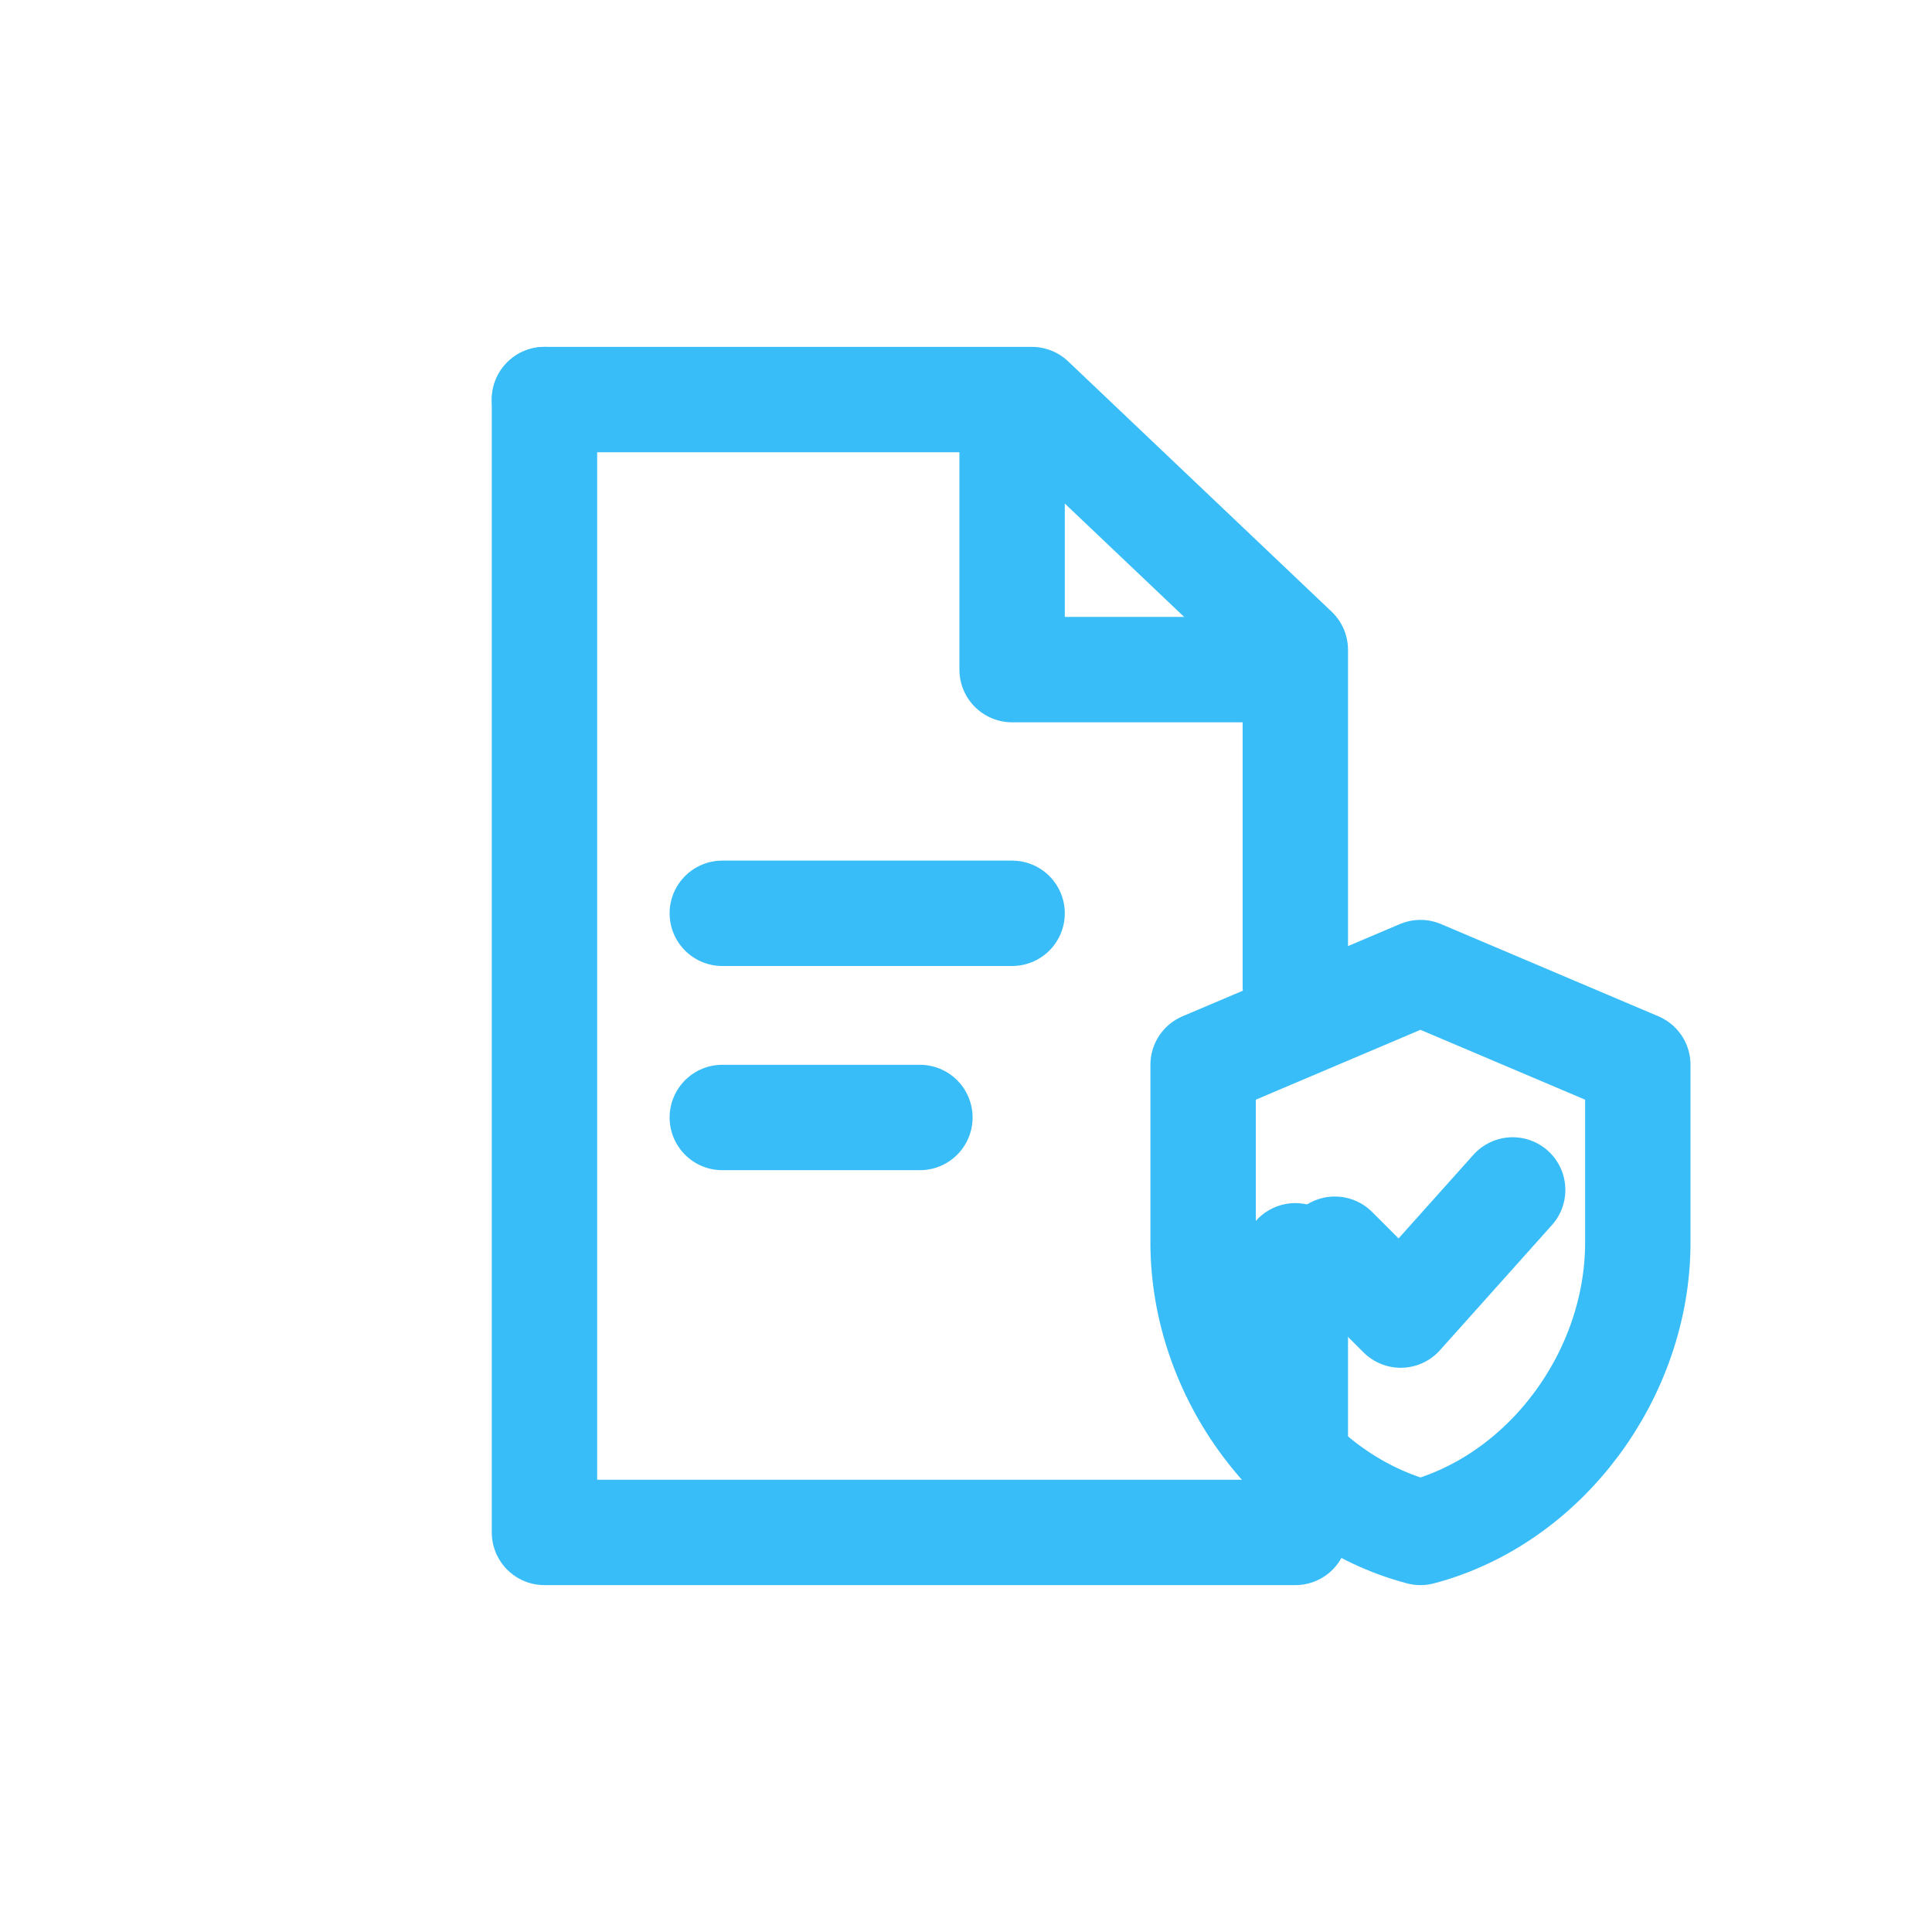
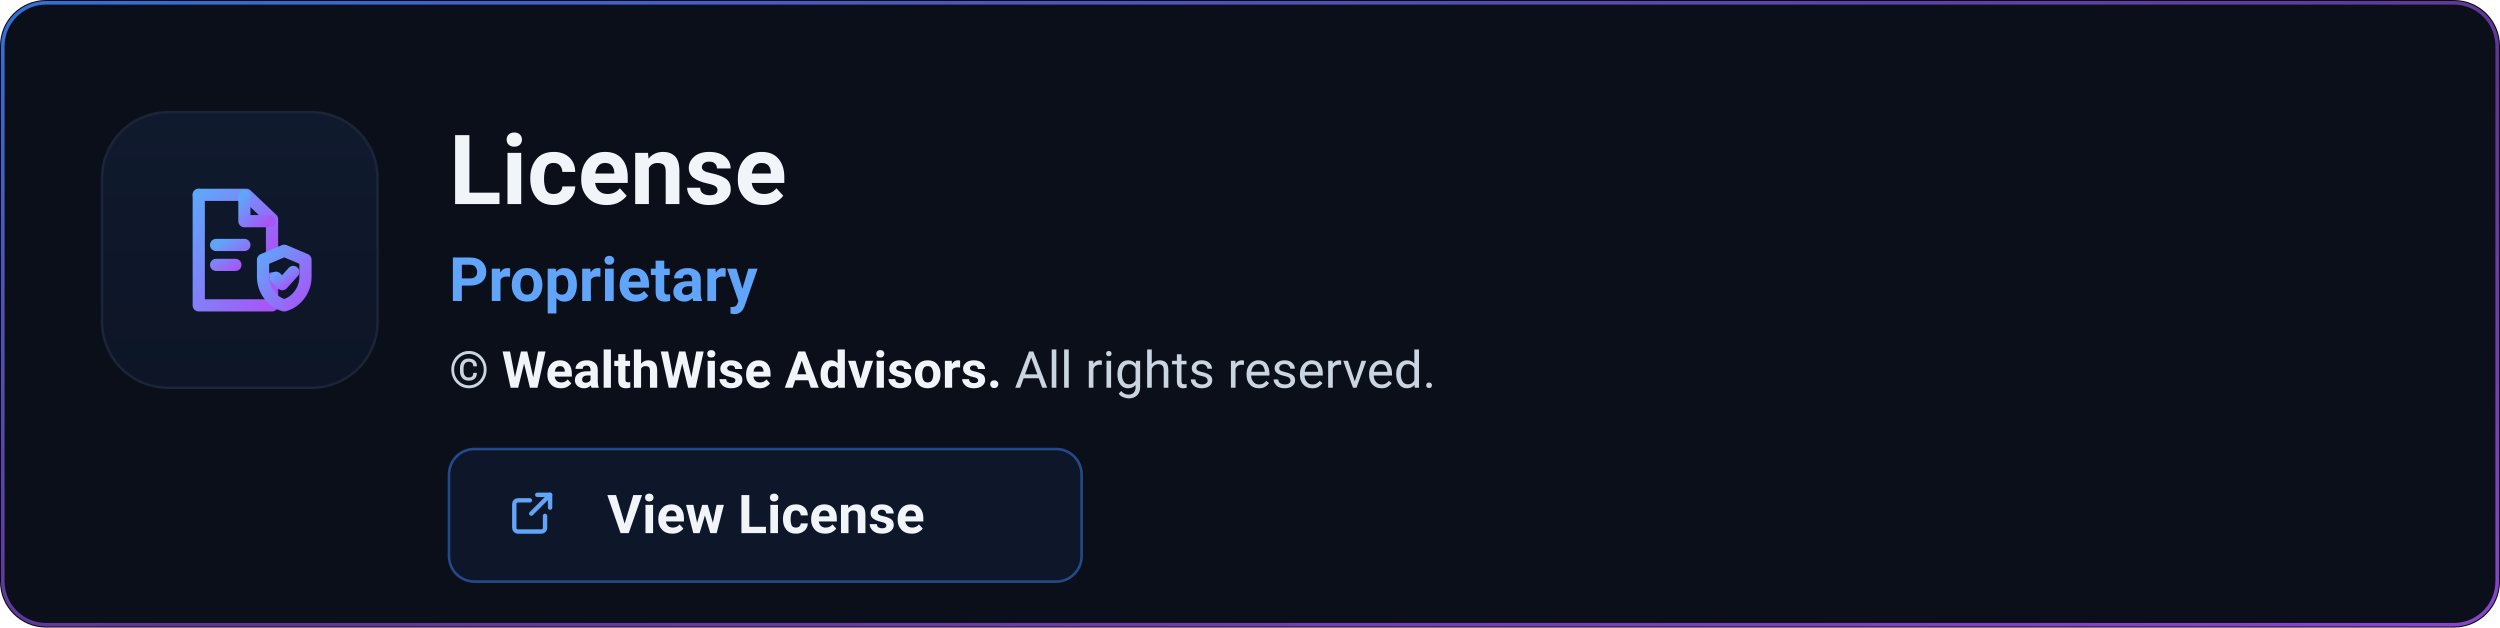
- <svg xmlns="http://www.w3.org/2000/svg" viewBox="0 0 44 44" width="44" height="44" role="img" aria-label="">
-   <g transform="translate(4.0 4.0) scale(1.500)" fill="none" stroke="#38bdf8" stroke-width="1.6" stroke-linecap="round" stroke-linejoin="round">
+ <svg xmlns="http://www.w3.org/2000/svg" viewBox="0 0 980 246" width="980" height="246" role="img" aria-label="Licence: proprietary, copyright WealthWise Advisors, all rights reserved">
+   <defs>
+     <linearGradient id="edge" x1="0" y1="0" x2="1" y2="1">
+       <stop offset="0%" stop-color="#3b82f6" stop-opacity=".85" />
+       <stop offset="55%" stop-color="#a855f7" stop-opacity=".55" />
+       <stop offset="100%" stop-color="#a855f7" stop-opacity=".8" />
+     </linearGradient>
+     <linearGradient id="mark" x1="0" y1="0" x2="1" y2="1">
+       <stop offset="0%" stop-color="#60a5fa" />
+       <stop offset="100%" stop-color="#a855f7" />
+     </linearGradient>
+     <linearGradient id="tile" x1="0" y1="0" x2="0" y2="1">
+       <stop offset="0%" stop-color="#101a2e" />
+       <stop offset="100%" stop-color="#0d1526" />
+     </linearGradient>
+   </defs>
+   <rect width="980" height="246" rx="18" fill="#080b12" />
+   <rect x="1.1" y="1.1" width="977.8" height="243.8" rx="17" fill="#0b0f1a" stroke="url(#edge)" stroke-width="1.4" />
+   <rect x="40" y="44" width="108" height="108" rx="25.9" fill="url(#tile)" stroke="#1b2438" />
+   <g transform="translate(63.8 67.8) scale(2.520)" fill="none" stroke="url(#mark)" stroke-width="1.9" stroke-linecap="round" stroke-linejoin="round">
    <path d="M5.6 3.4h7.4L17 7.2v5.1" />
    <path d="M17 16.4v4.2H5.6V3.4" />
    <path d="M12.7 3.6v3.9H16.6" />
    <path d="M8.3 11.2h4.4M8.3 14.3h3" />
    <path d="M18.9 12.1l3.3 1.4v2.7c0 2-1.4 3.9-3.3 4.4-1.9-.5-3.3-2.4-3.3-4.4v-2.7z" />
    <path d="m17.6 16.3 1 1 1.7-1.9" />
  </g>
+   <text x="176" y="80" font-family="ui-sans-serif,-apple-system,BlinkMacSystemFont,'Segoe UI',Roboto,Helvetica,Arial,sans-serif" font-size="38" font-weight="700" fill="#f1f5f9">License</text>
+   <text x="176" y="118" font-family="ui-sans-serif,-apple-system,BlinkMacSystemFont,'Segoe UI',Roboto,Helvetica,Arial,sans-serif" font-size="24" font-weight="600" fill="#60a5fa">Proprietary</text>
+   <text x="176" y="152" font-family="ui-sans-serif,-apple-system,BlinkMacSystemFont,'Segoe UI',Roboto,Helvetica,Arial,sans-serif" font-size="20" fill="#cbd5e1">© <tspan font-weight="700" fill="#f1f5f9">WealthWise Advisors.</tspan> All rights reserved.</text>
+   <rect x="176" y="176" width="248" height="52" rx="10" fill="#3b82f6" fill-opacity="0.07" stroke="#3b82f6" stroke-opacity="0.5" />
+   <g transform="translate(198.0 190.0) scale(0.900)" fill="none" stroke="#60a5fa" stroke-width="1.9" stroke-linecap="round" stroke-linejoin="round">
+     <path d="M14 4.4h5.6V10" />
+     <path d="M19.6 4.4 11.4 12.6" />
+     <path d="M17.4 13.6v5.2c0 .9-.7 1.6-1.6 1.6H5.6c-.9 0-1.6-.7-1.6-1.6V8.4c0-.9.7-1.6 1.6-1.6h5.2" />
+   </g>
+   <text x="238" y="209" font-family="ui-sans-serif,-apple-system,BlinkMacSystemFont,'Segoe UI',Roboto,Helvetica,Arial,sans-serif" font-size="21" font-weight="600" fill="#f1f5f9">View License</text>
</svg>
